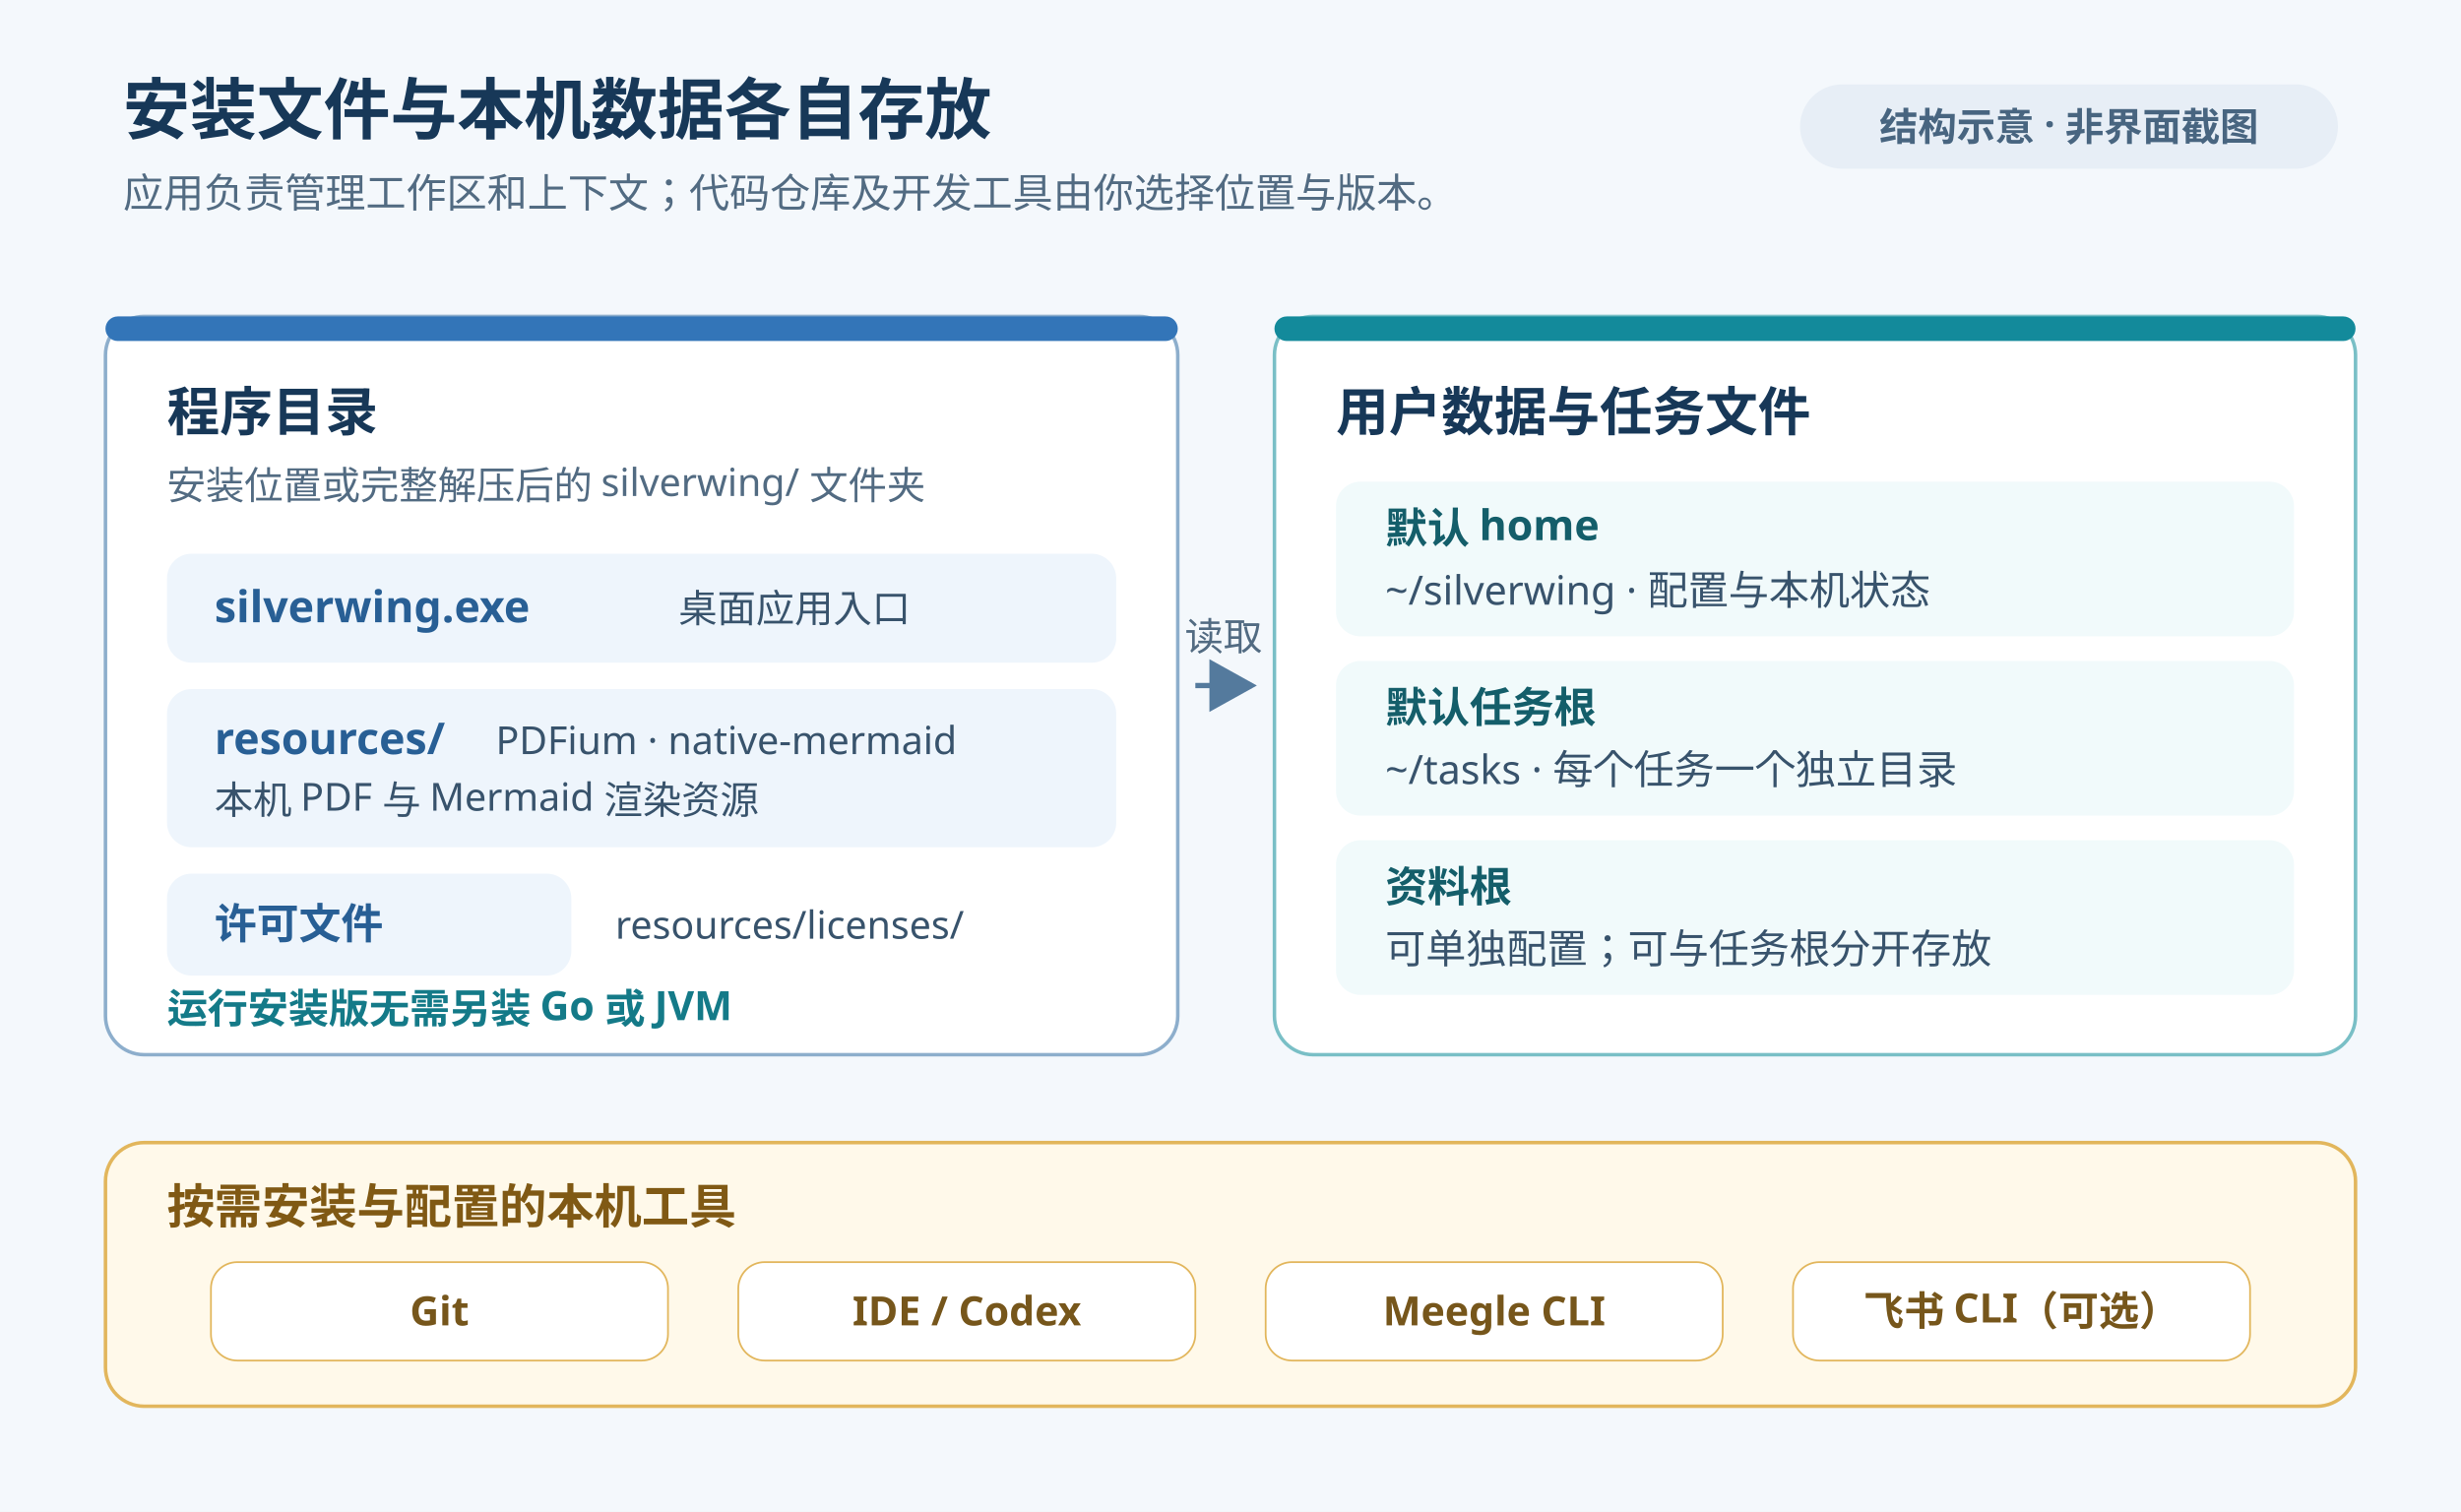
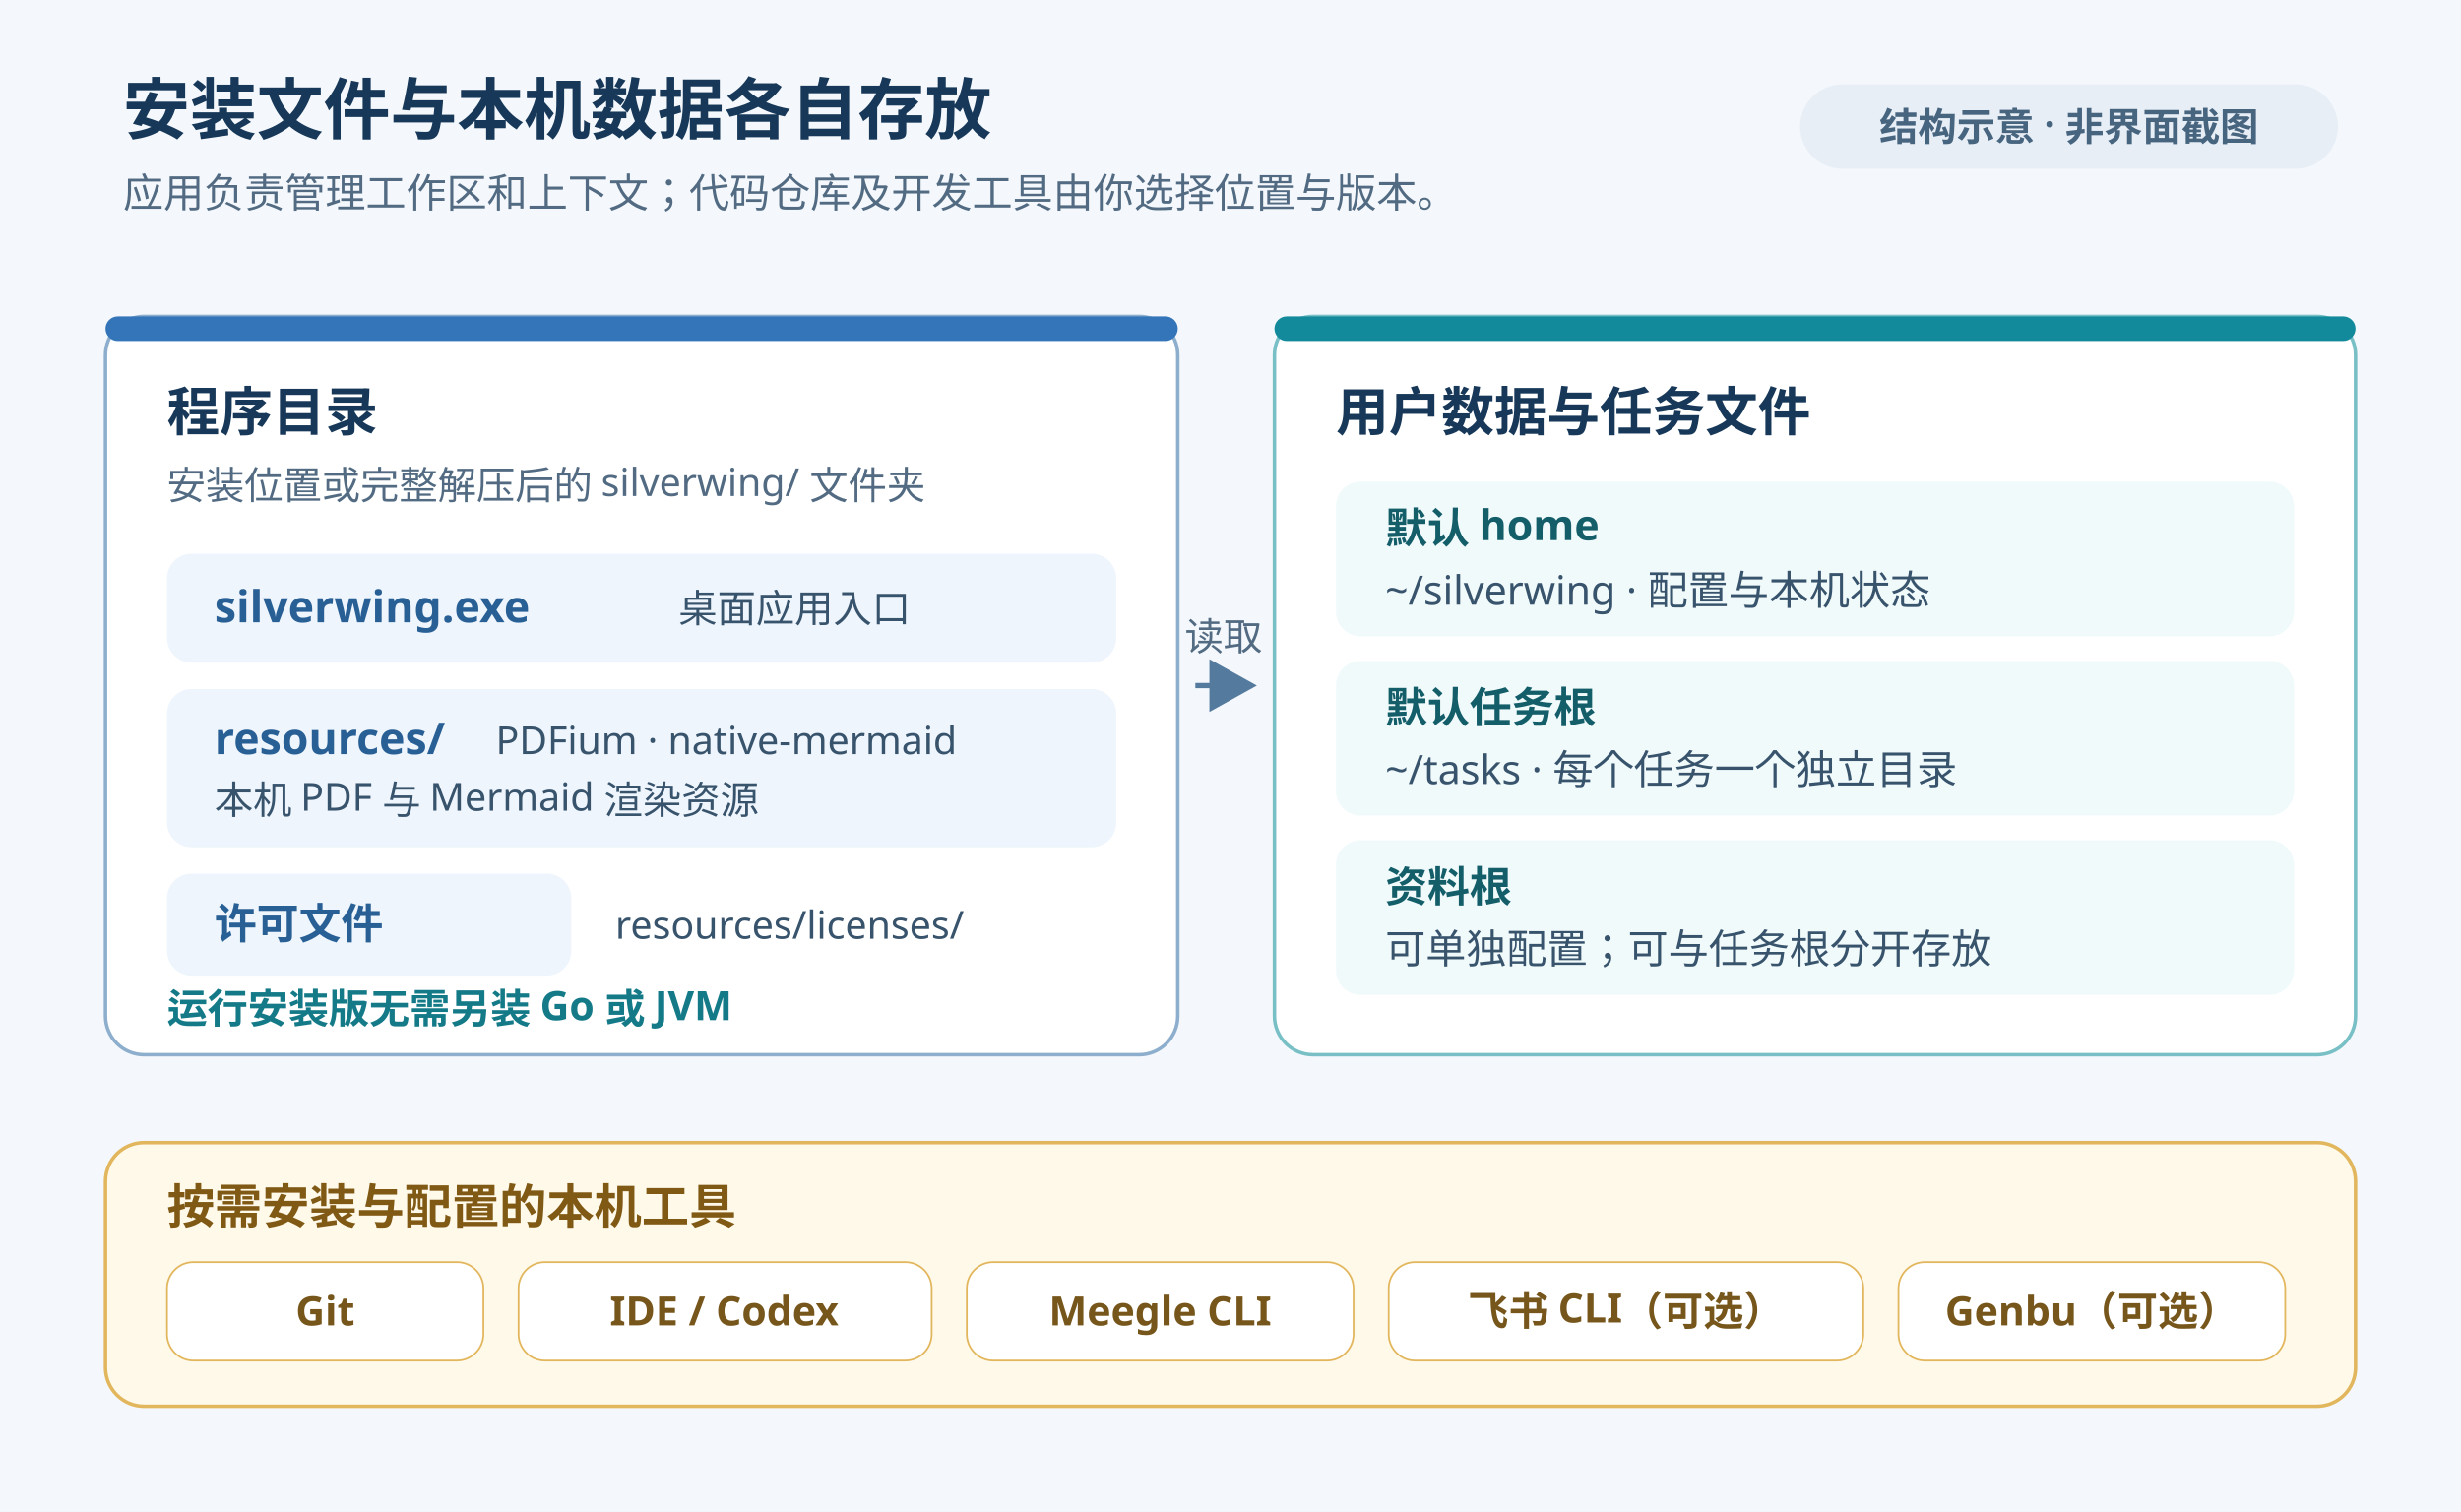
<svg xmlns="http://www.w3.org/2000/svg" viewBox="0 0 1400 860" role="img" aria-labelledby="title desc">
  <defs>
    <marker id="arrow" markerWidth="12" markerHeight="12" refX="9" refY="6" orient="auto">
      <path d="M1 1 L10 6 L1 11 Z" fill="#547A9D" />
    </marker>
    <marker id="arrow-cyan" markerWidth="12" markerHeight="12" refX="9" refY="6" orient="auto">
      <path d="M1 1 L10 6 L1 11 Z" fill="#138A9B" />
    </marker>
  </defs>
  <rect width="1400" height="860" fill="#F4F8FC" />
  <text x="70" y="76" fill="#173858" font-size="38" font-weight="700" font-family="Segoe UI, Microsoft YaHei, sans-serif">安装文件与本机数据各自存放</text>
  <text x="70" y="118" fill="#526B82" font-size="23" font-family="Segoe UI, Microsoft YaHei, sans-serif">应用负责管理工作区和上下文；代码仓库及开发工具由你选择位置与版本。</text>
  <rect x="1024" y="48" width="306" height="48" rx="24" fill="#E7EEF6" />
  <text x="1177" y="80" text-anchor="middle" fill="#486580" font-size="22" font-weight="600" font-family="Segoe UI, Microsoft YaHei, sans-serif">结构示意 · 非界面截图</text>
  <rect x="60" y="180" width="610" height="420" rx="22" fill="#FFFFFF" stroke="#8DAECC" stroke-width="2" />
  <rect x="60" y="180" width="610" height="14" rx="7" fill="#3375B8" />
  <text x="95" y="245" fill="#173858" font-size="30" font-weight="700" font-family="Segoe UI, Microsoft YaHei, sans-serif">程序目录</text>
  <text x="95" y="284" fill="#526B82" font-size="22" font-family="Segoe UI, Microsoft YaHei, sans-serif">安装位置或完整解压后的 silverwing/ 文件夹</text>
  <rect x="95" y="315" width="540" height="62" rx="14" fill="#EEF5FC" />
  <text x="122" y="354" fill="#285F95" font-size="25" font-weight="700" font-family="Segoe UI, Microsoft YaHei, sans-serif">silverwing.exe</text>
  <text x="386" y="354" fill="#38536C" font-size="22" font-family="Segoe UI, Microsoft YaHei, sans-serif">桌面应用入口</text>
  <rect x="95" y="392" width="540" height="90" rx="14" fill="#EEF5FC" />
  <text x="122" y="429" fill="#285F95" font-size="25" font-weight="700" font-family="Segoe UI, Microsoft YaHei, sans-serif">resources/</text>
  <text x="282" y="429" fill="#38536C" font-size="22" font-family="Segoe UI, Microsoft YaHei, sans-serif">PDFium · native-mermaid</text>
  <text x="122" y="463" fill="#38536C" font-size="22" font-family="Segoe UI, Microsoft YaHei, sans-serif">本机 PDF 与 Mermaid 渲染资源</text>
  <rect x="95" y="497" width="230" height="58" rx="14" fill="#EEF5FC" />
  <text x="122" y="534" fill="#285F95" font-size="24" font-weight="700" font-family="Segoe UI, Microsoft YaHei, sans-serif">许可文件</text>
  <text x="350" y="534" fill="#38536C" font-size="22" font-family="Segoe UI, Microsoft YaHei, sans-serif">resources/licenses/</text>
  <text x="95" y="582" fill="#147A88" font-size="23" font-weight="600" font-family="Segoe UI, Microsoft YaHei, sans-serif">运行安装版无需另装 Go 或 JVM</text>
  <path d="M680 390 H712" fill="none" stroke="#547A9D" stroke-width="3" marker-end="url(#arrow)" />
  <text x="696" y="370" text-anchor="middle" fill="#526B82" font-size="22" font-family="Segoe UI, Microsoft YaHei, sans-serif">读取</text>
  <rect x="725" y="180" width="615" height="420" rx="22" fill="#FFFFFF" stroke="#79BFC6" stroke-width="2" />
  <rect x="725" y="180" width="615" height="14" rx="7" fill="#138A9B" />
  <text x="760" y="245" fill="#173858" font-size="30" font-weight="700" font-family="Segoe UI, Microsoft YaHei, sans-serif">用户数据与任务文件</text>
  <rect x="760" y="274" width="545" height="88" rx="14" fill="#F1FAFB" />
  <text x="788" y="309" fill="#145E6A" font-size="24" font-weight="700" font-family="Segoe UI, Microsoft YaHei, sans-serif">默认 home</text>
  <text x="788" y="344" fill="#38536C" font-size="23" font-family="Segoe UI, Microsoft YaHei, sans-serif">~/silverwing · 配置与本机状态</text>
  <rect x="760" y="376" width="545" height="88" rx="14" fill="#F1FAFB" />
  <text x="788" y="411" fill="#145E6A" font-size="24" font-weight="700" font-family="Segoe UI, Microsoft YaHei, sans-serif">默认任务根</text>
  <text x="788" y="446" fill="#38536C" font-size="23" font-family="Segoe UI, Microsoft YaHei, sans-serif">~/tasks · 每个任务一个独立目录</text>
  <rect x="760" y="478" width="545" height="88" rx="14" fill="#F1FAFB" />
  <text x="788" y="513" fill="#145E6A" font-size="24" font-weight="700" font-family="Segoe UI, Microsoft YaHei, sans-serif">资料根</text>
  <text x="788" y="548" fill="#38536C" font-size="23" font-family="Segoe UI, Microsoft YaHei, sans-serif">可单独配置；可与任务根分开存放</text>
  <rect x="60" y="650" width="1280" height="150" rx="22" fill="#FFF9EA" stroke="#E2B65C" stroke-width="2" />
  <text x="95" y="696" fill="#805914" font-size="27" font-weight="700" font-family="Segoe UI, Microsoft YaHei, sans-serif">按需安装与配置的本机工具</text>
-   <rect x="120" y="718" width="260" height="56" rx="15" fill="#FFFFFF" stroke="#E2B65C" />
-   <text x="250" y="754" text-anchor="middle" fill="#76561B" font-size="23" font-weight="600" font-family="Segoe UI, Microsoft YaHei, sans-serif">Git</text>
-   <rect x="420" y="718" width="260" height="56" rx="15" fill="#FFFFFF" stroke="#E2B65C" />
-   <text x="550" y="754" text-anchor="middle" fill="#76561B" font-size="23" font-weight="600" font-family="Segoe UI, Microsoft YaHei, sans-serif">IDE / Codex</text>
-   <rect x="720" y="718" width="260" height="56" rx="15" fill="#FFFFFF" stroke="#E2B65C" />
-   <text x="850" y="754" text-anchor="middle" fill="#76561B" font-size="23" font-weight="600" font-family="Segoe UI, Microsoft YaHei, sans-serif">Meegle CLI</text>
-   <rect x="1020" y="718" width="260" height="56" rx="15" fill="#FFFFFF" stroke="#E2B65C" />
-   <text x="1150" y="754" text-anchor="middle" fill="#76561B" font-size="23" font-weight="600" font-family="Segoe UI, Microsoft YaHei, sans-serif">飞书 CLI（可选）</text>
+   <rect x="95" y="718" width="180" height="56" rx="15" fill="#FFFFFF" stroke="#E2B65C" />
+   <text x="185" y="754" text-anchor="middle" fill="#76561B" font-size="23" font-weight="600" font-family="Segoe UI, Microsoft YaHei, sans-serif">Git</text>
+   <rect x="295" y="718" width="235" height="56" rx="15" fill="#FFFFFF" stroke="#E2B65C" />
+   <text x="412" y="754" text-anchor="middle" fill="#76561B" font-size="23" font-weight="600" font-family="Segoe UI, Microsoft YaHei, sans-serif">IDE / Codex</text>
+   <rect x="550" y="718" width="220" height="56" rx="15" fill="#FFFFFF" stroke="#E2B65C" />
+   <text x="660" y="754" text-anchor="middle" fill="#76561B" font-size="23" font-weight="600" font-family="Segoe UI, Microsoft YaHei, sans-serif">Meegle CLI</text>
+   <rect x="790" y="718" width="270" height="56" rx="15" fill="#FFFFFF" stroke="#E2B65C" />
+   <text x="925" y="754" text-anchor="middle" fill="#76561B" font-size="23" font-weight="600" font-family="Segoe UI, Microsoft YaHei, sans-serif">飞书 CLI（可选）</text>
+   <rect x="1080" y="718" width="220" height="56" rx="15" fill="#FFFFFF" stroke="#E2B65C" />
+   <text x="1190" y="754" text-anchor="middle" fill="#76561B" font-size="23" font-weight="600" font-family="Segoe UI, Microsoft YaHei, sans-serif">Genbu（可选）</text>
</svg>
